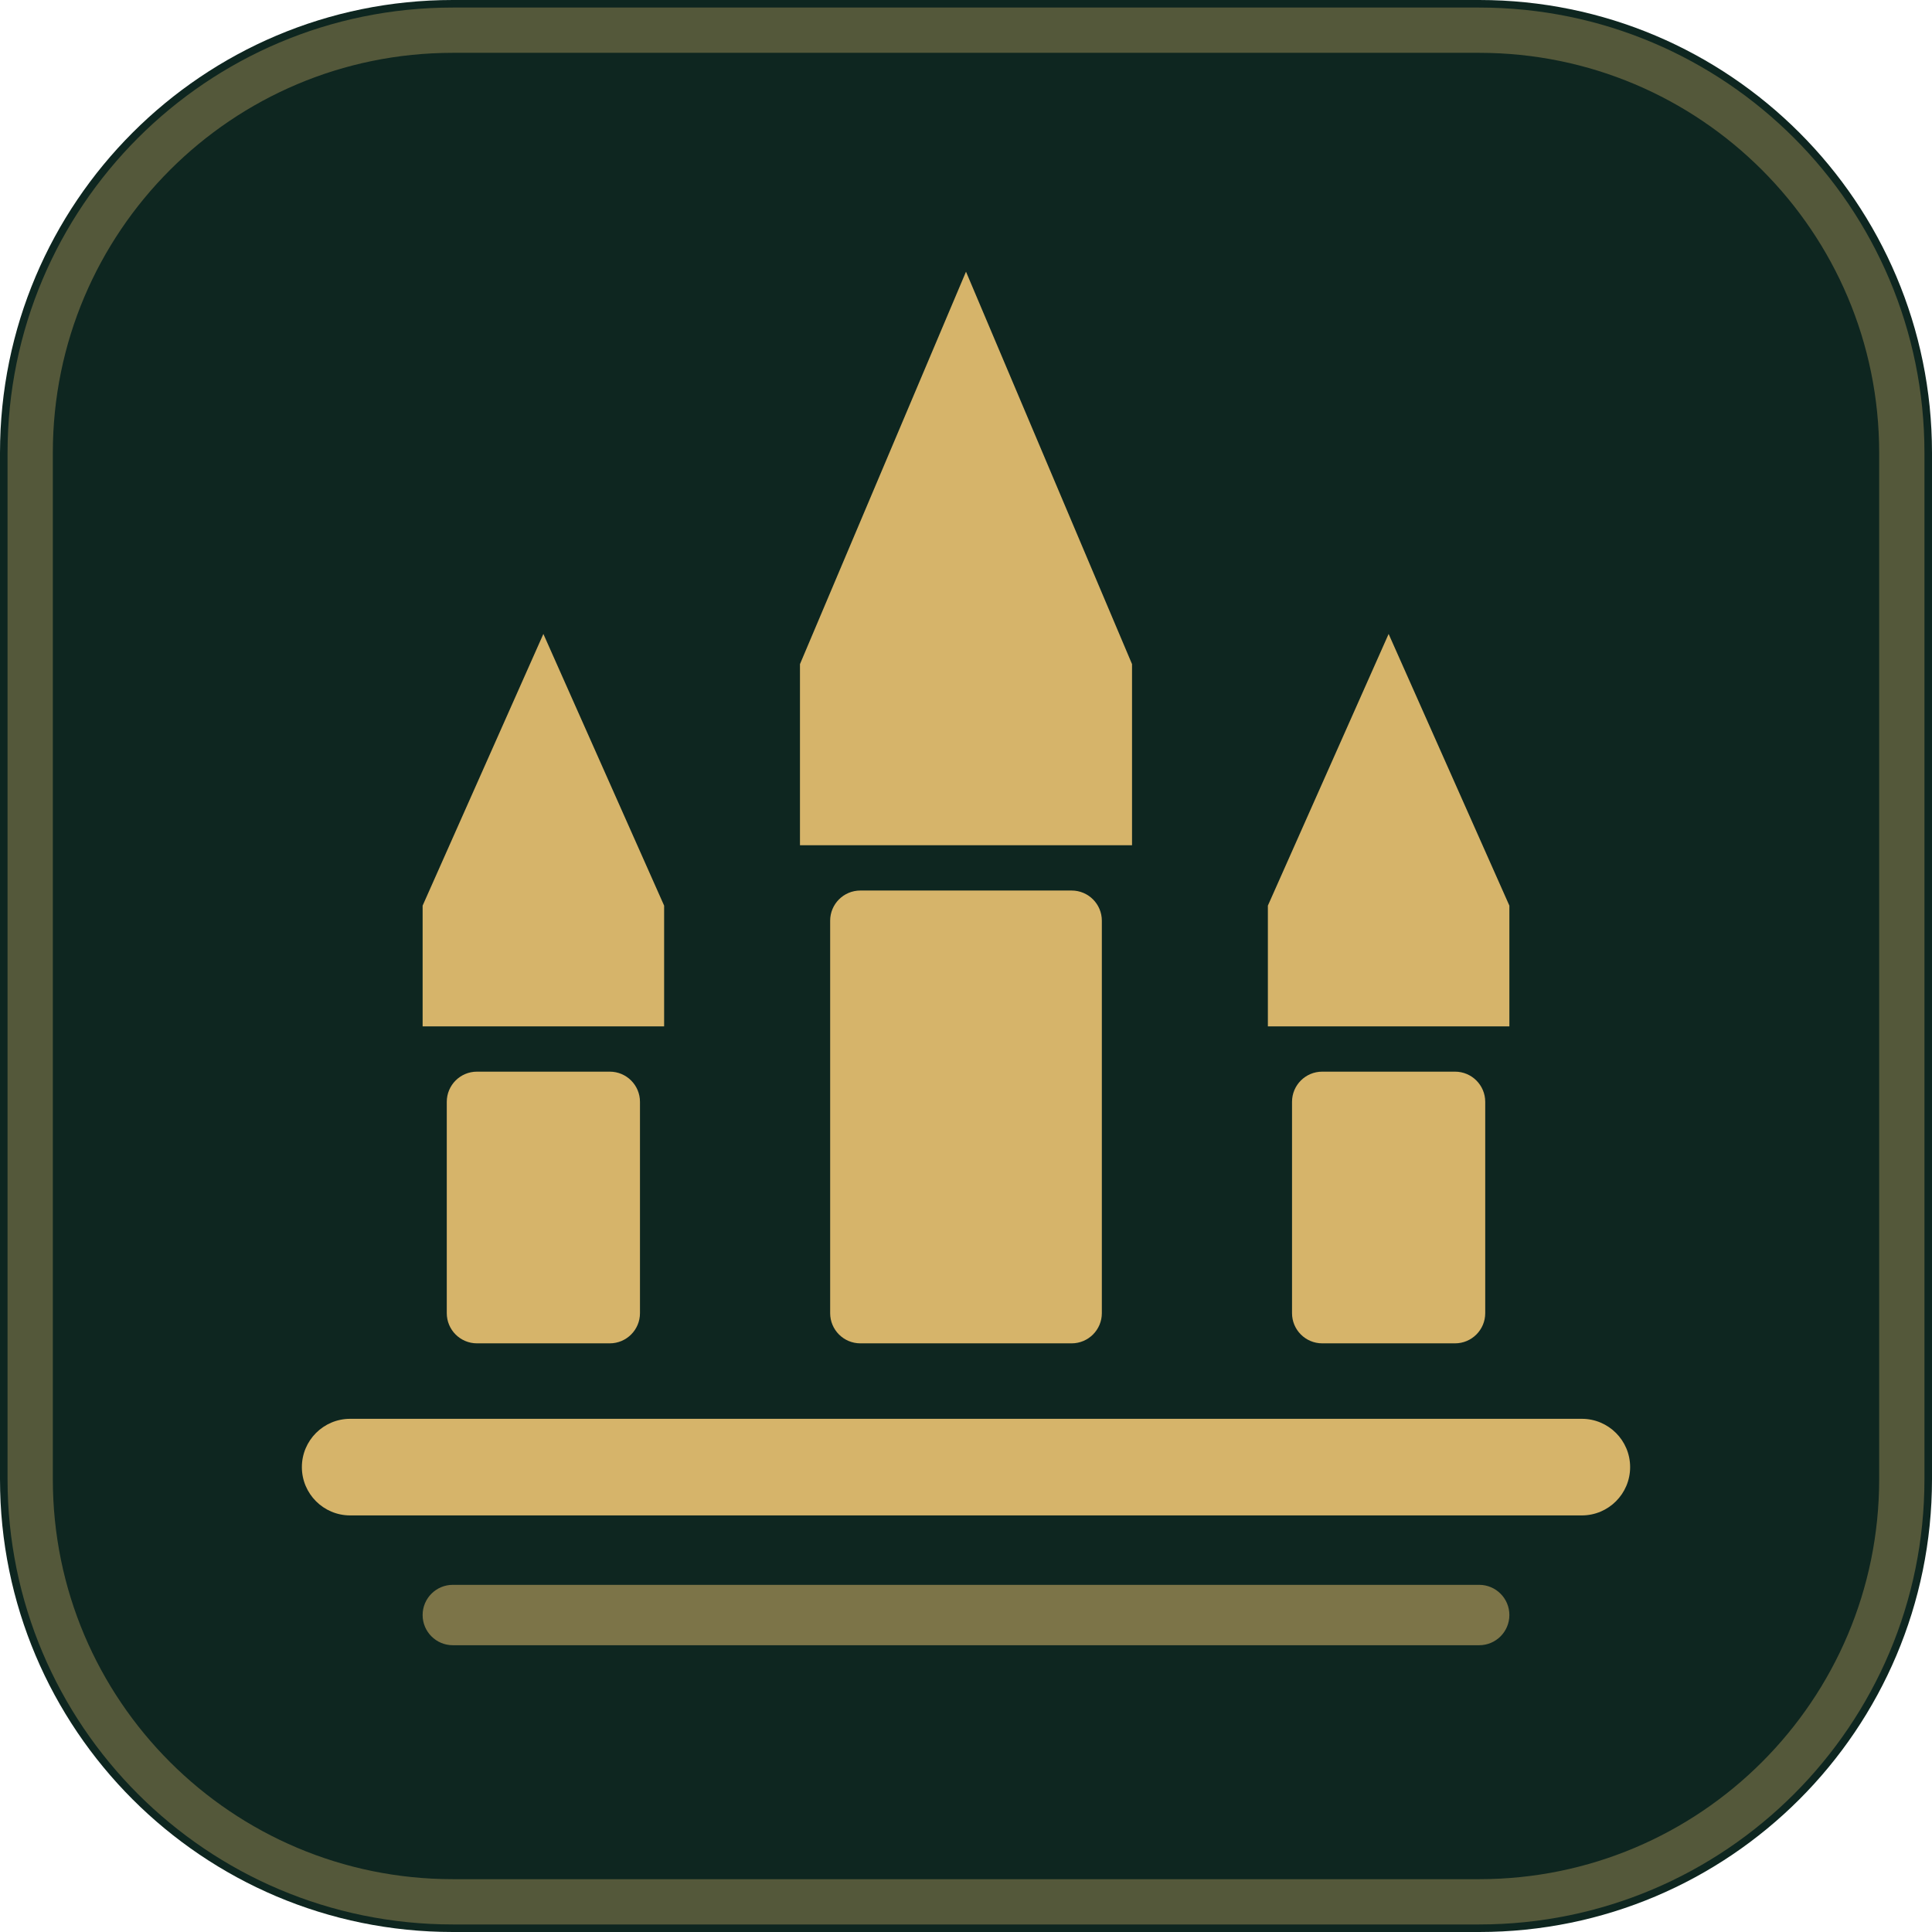
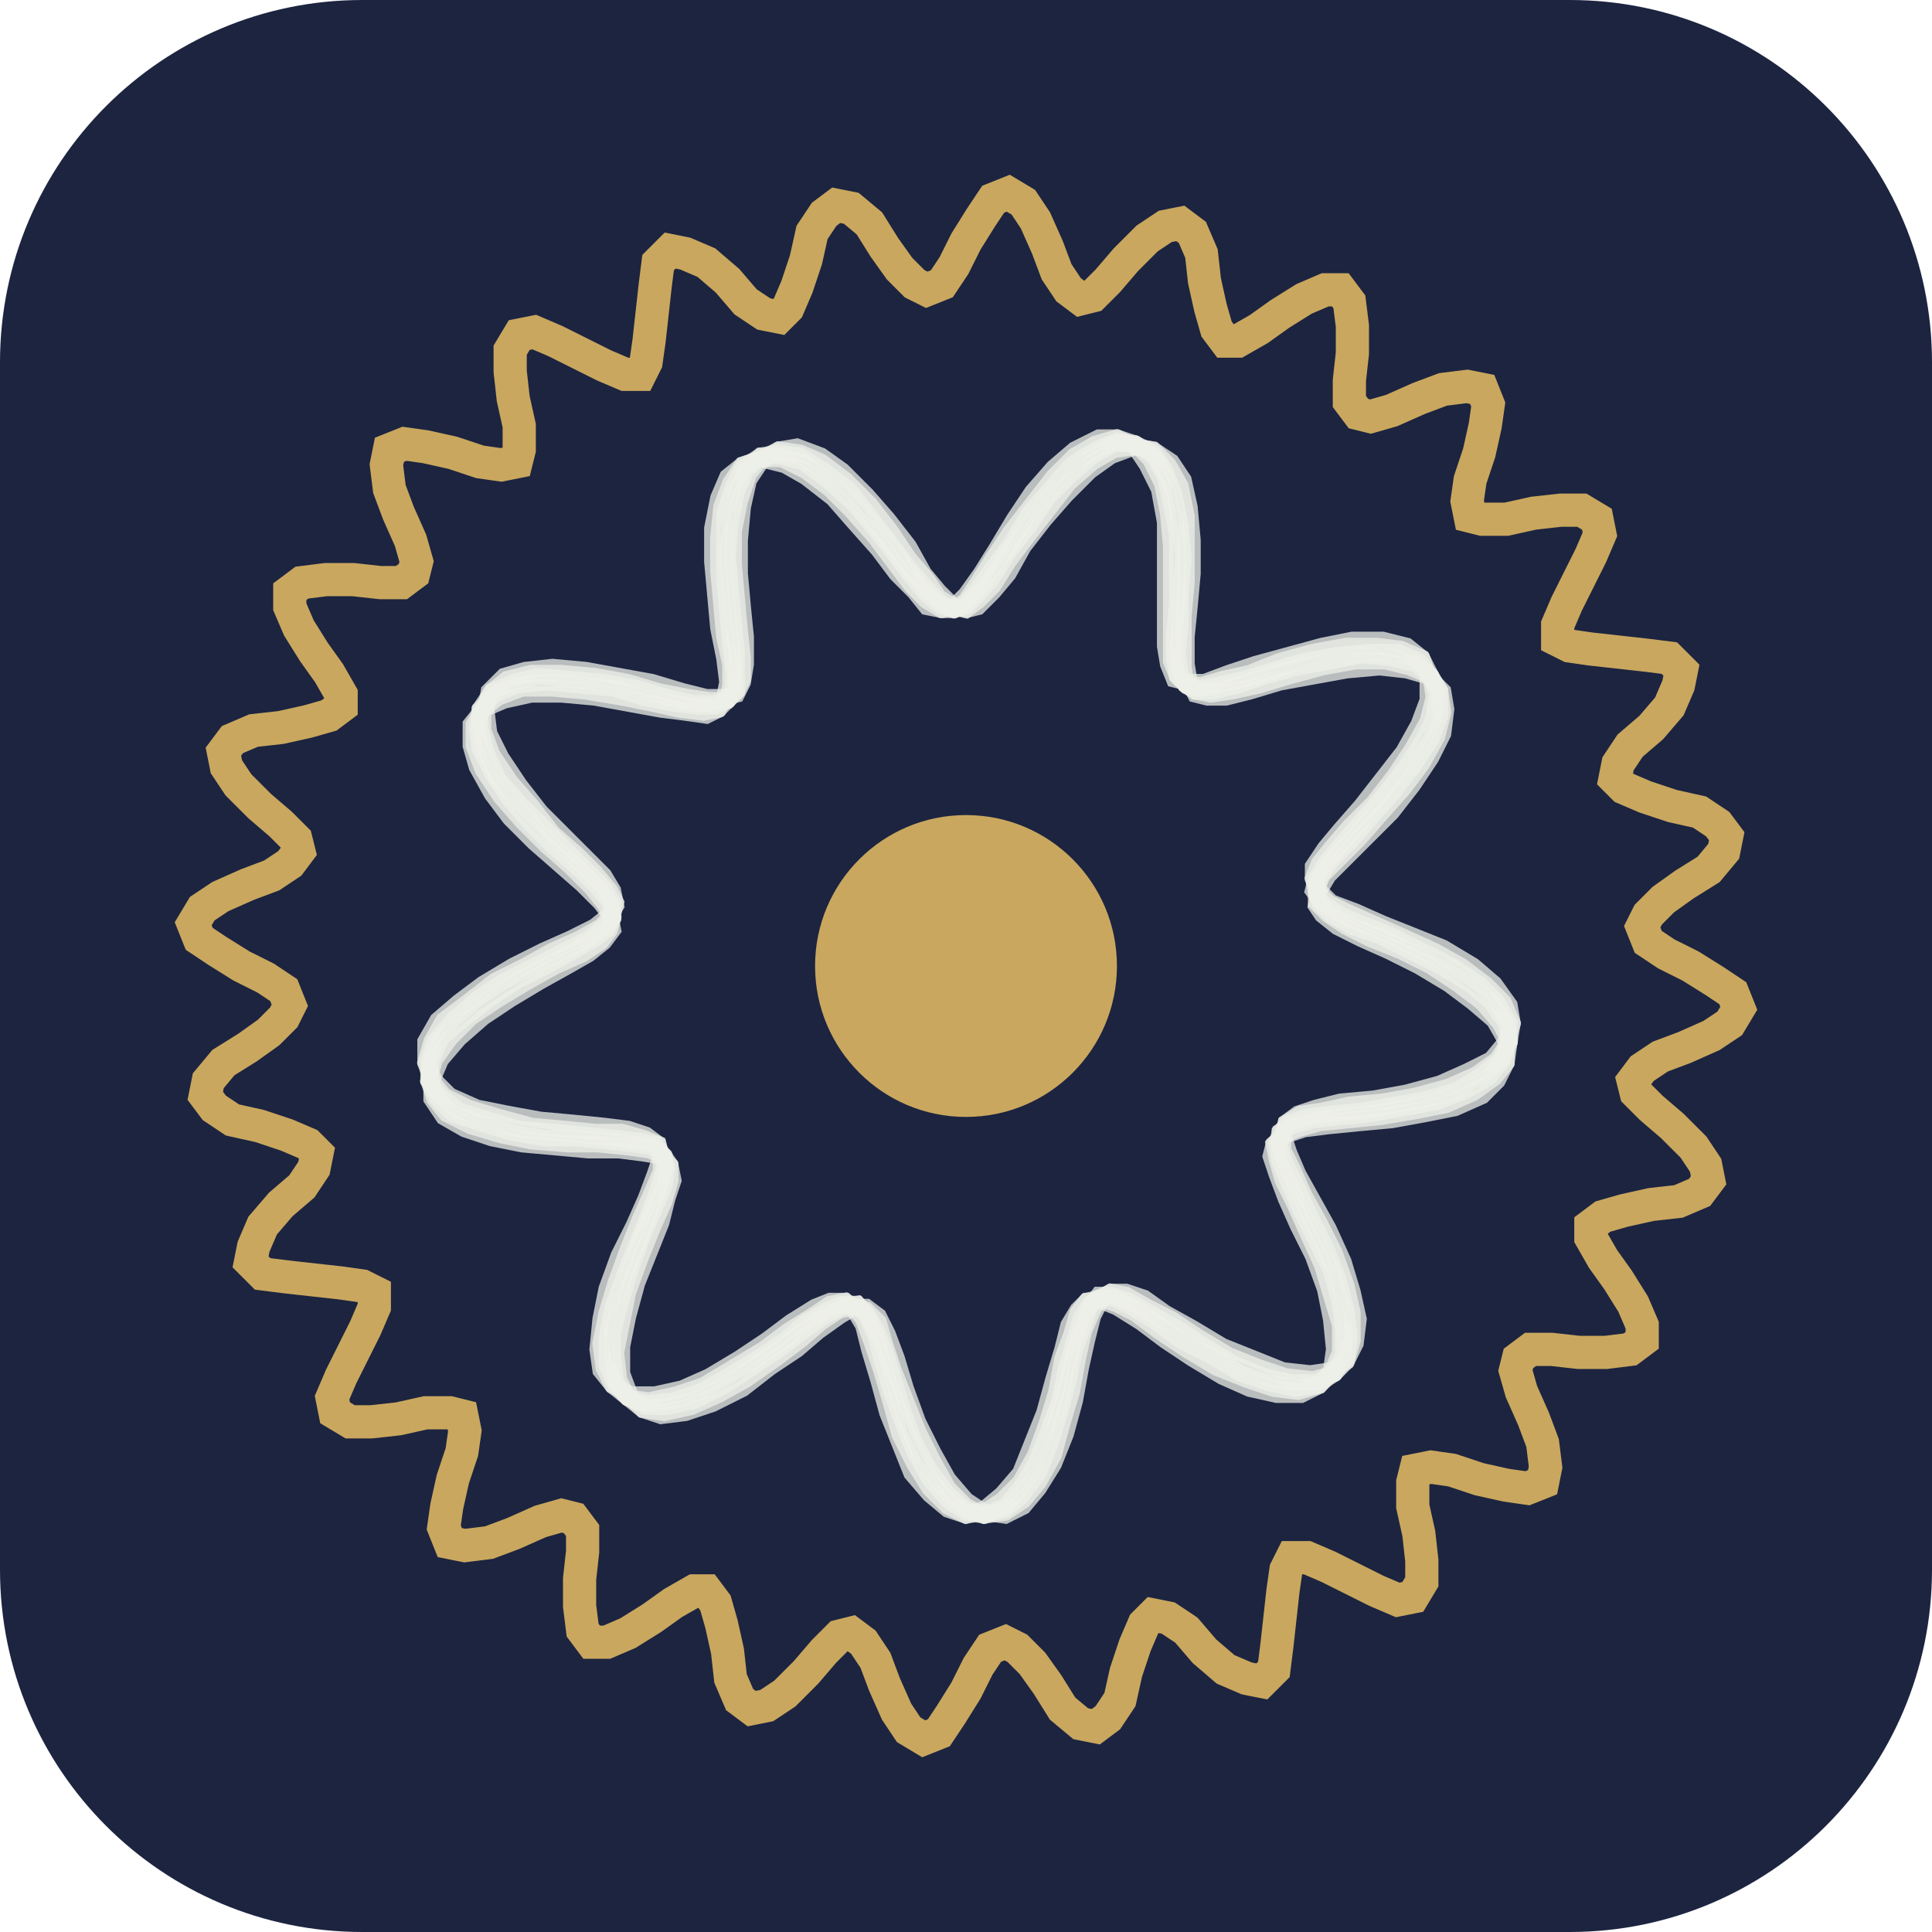
<svg xmlns="http://www.w3.org/2000/svg" viewBox="0 0 64 64">
-   <rect width="64" height="64" rx="15" fill="#0E2620" />
-   <rect x="1" y="1" width="62" height="62" rx="14" fill="none" stroke="#D6B46A" stroke-opacity=".35" stroke-width="1.5" />
-   <g fill="#D6B46A">
-     <path d="M32 9l5.5 13v6H26.5v-6z" />
-     <rect x="27.5" y="29.5" width="9" height="15" rx="1" />
-     <path d="M18 21l4 9v4h-8v-4z" />
-     <rect x="14.8" y="35.5" width="6.4" height="9" rx="1" />
-     <path d="M46 21l4 9v4h-8v-4z" />
-     <rect x="42.8" y="35.5" width="6.4" height="9" rx="1" />
-     <rect x="10" y="47" width="44" height="3.2" rx="1.6" />
-     <rect x="14" y="52.5" width="36" height="2" rx="1" fill-opacity=".55" />
-   </g>
+   <rect width="64" height="64" rx="12" fill="#1C2440" />
+   <path d="M47.0 32.0 L48.0 32.6 L48.8 33.2 L49.5 33.8 L49.9 34.5 L49.9 35.2 L49.6 35.8 L49.1 36.3 L48.2 36.7 L47.2 36.9 L46.1 37.1 L45.0 37.2 L44.0 37.3 L43.2 37.4 L42.6 37.6 L42.2 37.9 L42.1 38.3 L42.3 38.9 L42.6 39.7 L43.0 40.6 L43.5 41.6 L43.9 42.7 L44.1 43.7 L44.2 44.7 L44.1 45.4 L43.7 45.9 L43.1 46.2 L42.3 46.2 L41.4 46.0 L40.5 45.6 L39.5 45.0 L38.6 44.4 L37.8 43.8 L37.0 43.3 L36.5 43.1 L36.0 43.1 L35.7 43.4 L35.4 43.9 L35.2 44.7 L34.9 45.7 L34.6 46.8 L34.2 47.8 L33.8 48.8 L33.2 49.5 L32.6 50.0 L32.0 50.2 L31.4 50.0 L30.8 49.5 L30.2 48.8 L29.8 47.8 L29.4 46.8 L29.1 45.7 L28.8 44.7 L28.6 43.9 L28.3 43.4 L28.0 43.1 L27.5 43.1 L27.0 43.3 L26.2 43.8 L25.4 44.4 L24.5 45.0 L23.5 45.6 L22.6 46.0 L21.7 46.2 L20.9 46.2 L20.3 45.9 L19.9 45.4 L19.8 44.7 L19.9 43.7 L20.1 42.7 L20.5 41.6 L21.0 40.6 L21.4 39.7 L21.7 38.9 L21.9 38.3 L21.8 37.9 L21.4 37.6 L20.8 37.4 L20.0 37.3 L19.0 37.2 L17.9 37.1 L16.8 36.9 L15.8 36.7 L14.9 36.3 L14.4 35.8 L14.1 35.2 L14.1 34.5 L14.5 33.8 L15.2 33.2 L16.0 32.6 L17.0 32.0 L18.0 31.5 L18.9 31.1 L19.7 30.7 L20.2 30.3 L20.4 30.0 L20.3 29.5 L20.0 29.0 L19.4 28.4 L18.7 27.7 L17.9 26.9 L17.2 26.0 L16.6 25.1 L16.2 24.3 L16.1 23.5 L16.2 22.9 L16.7 22.4 L17.4 22.2 L18.3 22.1 L19.4 22.2 L20.5 22.4 L21.6 22.6 L22.6 22.9 L23.4 23.1 L24.0 23.1 L24.4 23.0 L24.6 22.6 L24.7 22.0 L24.7 21.1 L24.6 20.1 L24.5 19.0 L24.5 17.9 L24.6 16.8 L24.8 15.9 L25.2 15.3 L25.8 14.9 L26.4 14.8 L27.2 15.1 L27.9 15.6 L28.7 16.4 L29.4 17.2 L30.1 18.1 L30.6 19.0 L31.1 19.6 L31.6 20.1 L32.0 20.2 L32.4 20.1 L32.9 19.6 L33.4 19.0 L33.9 18.1 L34.6 17.2 L35.3 16.4 L36.1 15.6 L36.8 15.1 L37.6 14.8 L38.2 14.9 L38.8 15.3 L39.2 15.9 L39.4 16.8 L39.5 17.9 L39.5 19.0 L39.4 20.1 L39.3 21.1 L39.3 22.0 L39.4 22.6 L39.6 23.0 L40.0 23.1 L40.6 23.1 L41.4 22.9 L42.4 22.6 L43.5 22.4 L44.6 22.2 L45.7 22.1 L46.6 22.2 L47.3 22.4 L47.8 22.9 L47.9 23.5 L47.8 24.3 L47.4 25.1 L46.8 26.0 L46.1 26.9 L45.3 27.7 L44.6 28.4 L44.0 29.0 L43.7 29.5 L43.6 30.0 L43.8 30.3 L44.3 30.7 L45.1 31.1 L46.0 31.5 L47.0 32.0Z" fill="none" stroke="#EDF0E8" stroke-opacity=".75" stroke-width=".55" />
+   <path d="M47.4 32.0 L48.3 32.6 L49.1 33.2 L49.7 33.9 L50.0 34.5 L49.9 35.2 L49.5 35.7 L48.8 36.2 L47.9 36.6 L46.9 36.8 L45.7 37.0 L44.7 37.1 L43.7 37.2 L43.0 37.4 L42.5 37.6 L42.2 37.9 L42.3 38.4 L42.5 39.1 L42.9 39.9 L43.3 40.8 L43.8 41.9 L44.1 42.9 L44.4 43.9 L44.4 44.8 L44.1 45.5 L43.7 45.9 L43.0 46.1 L42.2 46.0 L41.3 45.7 L40.3 45.3 L39.3 44.7 L38.4 44.1 L37.6 43.5 L37.0 43.2 L36.4 43.0 L36.0 43.1 L35.7 43.5 L35.5 44.2 L35.2 45.0 L35.0 46.1 L34.7 47.1 L34.3 48.2 L33.8 49.1 L33.2 49.7 L32.6 50.1 L32.0 50.2 L31.4 49.9 L30.8 49.3 L30.3 48.5 L29.8 47.5 L29.5 46.4 L29.2 45.4 L28.9 44.5 L28.6 43.7 L28.3 43.3 L28.0 43.1 L27.5 43.2 L26.9 43.6 L26.1 44.1 L25.3 44.7 L24.3 45.3 L23.3 45.9 L22.4 46.2 L21.5 46.4 L20.8 46.3 L20.3 45.9 L20.0 45.3 L19.9 44.5 L20.1 43.5 L20.4 42.5 L20.8 41.4 L21.2 40.4 L21.6 39.5 L21.9 38.8 L21.9 38.3 L21.8 37.9 L21.3 37.7 L20.6 37.5 L19.7 37.5 L18.7 37.4 L17.6 37.3 L16.5 37.0 L15.5 36.7 L14.7 36.3 L14.3 35.8 L14.1 35.2 L14.3 34.5 L14.7 33.8 L15.5 33.2 L16.4 32.5 L17.4 32.0 L18.3 31.5 L19.2 31.1 L19.9 30.7 L20.3 30.3 L20.4 29.9 L20.2 29.5 L19.7 28.9 L19.1 28.3 L18.3 27.6 L17.6 26.7 L16.9 25.9 L16.3 25.0 L16.0 24.2 L16.0 23.5 L16.3 22.9 L16.8 22.5 L17.6 22.3 L18.6 22.3 L19.7 22.4 L20.8 22.6 L21.8 22.9 L22.8 23.1 L23.5 23.2 L24.1 23.2 L24.4 22.9 L24.6 22.5 L24.6 21.8 L24.5 20.9 L24.4 19.8 L24.3 18.7 L24.3 17.6 L24.5 16.6 L24.8 15.7 L25.2 15.2 L25.8 14.9 L26.5 15.0 L27.2 15.3 L28.0 15.9 L28.8 16.7 L29.5 17.6 L30.1 18.5 L30.7 19.2 L31.1 19.8 L31.6 20.1 L32.0 20.2 L32.4 19.9 L32.9 19.4 L33.4 18.6 L34.0 17.8 L34.7 16.9 L35.4 16.0 L36.2 15.3 L36.9 14.9 L37.6 14.8 L38.2 14.9 L38.7 15.4 L39.1 16.1 L39.3 17.1 L39.3 18.2 L39.3 19.3 L39.2 20.4 L39.2 21.4 L39.2 22.1 L39.3 22.7 L39.6 22.9 L40.1 23.0 L40.8 22.9 L41.7 22.7 L42.7 22.4 L43.8 22.1 L44.9 21.9 L45.9 21.9 L46.7 22.1 L47.4 22.4 L47.7 22.9 L47.8 23.6 L47.6 24.4 L47.1 25.3 L46.5 26.1 L45.7 27.0 L45.0 27.8 L44.3 28.5 L43.8 29.0 L43.6 29.5 L43.6 29.9 L44.0 30.3 L44.6 30.7 L45.4 31.1 L46.4 31.5 L47.4 32.0Z" fill="none" stroke="#EDF0E8" stroke-opacity=".75" stroke-width=".55" />
+   <path d="M47.7 32.0 L48.7 32.6 L49.4 33.2 L49.9 33.9 L50.0 34.5 L49.8 35.1 L49.3 35.7 L48.6 36.1 L47.6 36.5 L46.5 36.7 L45.4 36.9 L44.4 37.0 L43.5 37.1 L42.8 37.3 L42.4 37.5 L42.3 37.9 L42.4 38.5 L42.7 39.2 L43.1 40.1 L43.6 41.1 L44.1 42.1 L44.4 43.2 L44.5 44.1 L44.5 44.9 L44.2 45.5 L43.6 45.9 L42.9 46.0 L42.0 45.8 L41.1 45.5 L40.1 44.9 L39.1 44.4 L38.3 43.8 L37.5 43.3 L36.9 43.0 L36.4 43.0 L36.1 43.2 L35.8 43.7 L35.6 44.4 L35.3 45.4 L35.1 46.4 L34.7 47.5 L34.3 48.5 L33.8 49.3 L33.3 49.9 L32.6 50.2 L32.0 50.1 L31.4 49.7 L30.8 49.0 L30.3 48.1 L29.9 47.1 L29.5 46.0 L29.2 45.0 L29.0 44.2 L28.7 43.6 L28.4 43.2 L27.9 43.2 L27.4 43.4 L26.7 43.8 L26.0 44.4 L25.1 45.0 L24.1 45.6 L23.2 46.1 L22.3 46.4 L21.4 46.5 L20.8 46.3 L20.4 45.9 L20.1 45.2 L20.1 44.3 L20.3 43.3 L20.7 42.2 L21.1 41.2 L21.5 40.2 L21.8 39.4 L22.0 38.7 L22.0 38.3 L21.7 37.9 L21.2 37.8 L20.4 37.7 L19.4 37.6 L18.3 37.5 L17.2 37.4 L16.2 37.1 L15.2 36.8 L14.6 36.3 L14.2 35.8 L14.2 35.1 L14.4 34.5 L15.0 33.8 L15.8 33.1 L16.7 32.5 L17.7 32.0 L18.7 31.5 L19.5 31.1 L20.0 30.7 L20.3 30.4 L20.3 29.9 L20.0 29.4 L19.5 28.9 L18.8 28.2 L18.0 27.4 L17.2 26.6 L16.5 25.8 L16.1 24.9 L15.9 24.1 L15.9 23.5 L16.3 22.9 L17.0 22.6 L17.8 22.4 L18.9 22.5 L20.0 22.6 L21.1 22.8 L22.1 23.1 L23.0 23.3 L23.6 23.3 L24.1 23.2 L24.4 22.9 L24.4 22.3 L24.4 21.6 L24.3 20.6 L24.2 19.5 L24.1 18.4 L24.2 17.3 L24.4 16.3 L24.7 15.6 L25.2 15.1 L25.8 15.0 L26.5 15.1 L27.3 15.6 L28.1 16.2 L28.8 17.1 L29.5 18.0 L30.1 18.8 L30.7 19.5 L31.2 20.0 L31.6 20.2 L32.0 20.1 L32.4 19.7 L32.9 19.1 L33.4 18.3 L34.1 17.4 L34.7 16.5 L35.5 15.7 L36.2 15.1 L36.9 14.7 L37.6 14.7 L38.2 15.0 L38.6 15.6 L38.9 16.4 L39.1 17.4 L39.2 18.5 L39.1 19.6 L39.1 20.7 L39.0 21.6 L39.1 22.3 L39.3 22.7 L39.6 22.9 L40.2 22.9 L41.0 22.7 L41.9 22.4 L43.0 22.1 L44.1 21.9 L45.1 21.7 L46.1 21.8 L46.9 22.0 L47.4 22.4 L47.7 22.9 L47.7 23.7 L47.4 24.5 L46.8 25.4 L46.1 26.3 L45.4 27.1 L44.7 27.9 L44.1 28.5 L43.7 29.1 L43.6 29.5 L43.7 29.9 L44.1 30.3 L44.8 30.7 L45.7 31.0 L46.7 31.5 L47.7 32.0Z" fill="none" stroke="#EDF0E8" stroke-opacity=".75" stroke-width=".55" />
+   <path d="M48.1 32.0 L49.0 32.6 L49.6 33.2 L50.0 33.9 L50.0 34.5 L49.7 35.1 L49.1 35.6 L48.3 36.1 L47.3 36.4 L46.2 36.6 L45.1 36.8 L44.1 36.9 L43.3 37.0 L42.7 37.2 L42.4 37.5 L42.4 38.0 L42.6 38.6 L43.0 39.4 L43.4 40.3 L43.9 41.3 L44.3 42.3 L44.6 43.4 L44.7 44.3 L44.6 45.0 L44.2 45.5 L43.6 45.8 L42.8 45.8 L41.9 45.6 L40.9 45.2 L39.9 44.6 L39.0 44.0 L38.1 43.5 L37.4 43.1 L36.8 42.9 L36.4 42.9 L36.1 43.3 L35.9 43.9 L35.6 44.7 L35.4 45.7 L35.1 46.8 L34.8 47.8 L34.4 48.8 L33.8 49.6 L33.3 50.0 L32.6 50.2 L32.0 50.0 L31.4 49.5 L30.8 48.7 L30.3 47.8 L29.9 46.7 L29.6 45.7 L29.3 44.7 L29.0 44.0 L28.7 43.5 L28.4 43.2 L27.9 43.3 L27.3 43.6 L26.6 44.1 L25.8 44.7 L24.9 45.3 L24.0 45.9 L23.0 46.4 L22.1 46.6 L21.4 46.6 L20.8 46.3 L20.4 45.8 L20.3 45.0 L20.3 44.1 L20.6 43.0 L20.9 42.0 L21.3 40.9 L21.7 40.0 L22.0 39.3 L22.1 38.7 L22.0 38.3 L21.6 38.0 L21.0 37.9 L20.1 37.8 L19.1 37.7 L18.0 37.7 L16.9 37.5 L15.9 37.2 L15.0 36.9 L14.5 36.4 L14.2 35.8 L14.3 35.1 L14.6 34.4 L15.3 33.8 L16.2 33.1 L17.1 32.5 L18.1 32.0 L19.0 31.5 L19.7 31.1 L20.1 30.8 L20.3 30.4 L20.2 29.9 L19.8 29.4 L19.2 28.8 L18.4 28.1 L17.6 27.3 L16.9 26.5 L16.3 25.6 L15.9 24.8 L15.8 24.1 L15.9 23.5 L16.4 23.0 L17.1 22.7 L18.1 22.6 L19.2 22.7 L20.3 22.8 L21.3 23.1 L22.3 23.3 L23.1 23.4 L23.7 23.4 L24.1 23.2 L24.3 22.8 L24.3 22.2 L24.2 21.3 L24.1 20.3 L24.0 19.2 L24.0 18.1 L24.0 17.0 L24.3 16.1 L24.6 15.5 L25.2 15.1 L25.8 15.1 L26.6 15.3 L27.4 15.9 L28.2 16.6 L28.9 17.4 L29.6 18.3 L30.2 19.1 L30.7 19.7 L31.2 20.1 L31.6 20.2 L32.0 20.0 L32.4 19.5 L32.9 18.8 L33.5 18.0 L34.1 17.0 L34.8 16.2 L35.5 15.4 L36.3 14.9 L37.0 14.6 L37.6 14.7 L38.2 15.1 L38.6 15.8 L38.8 16.7 L39.0 17.7 L39.0 18.9 L39.0 20.0 L38.9 21.0 L38.9 21.8 L39.0 22.4 L39.3 22.7 L39.7 22.8 L40.3 22.7 L41.2 22.5 L42.2 22.2 L43.2 21.9 L44.3 21.7 L45.4 21.6 L46.3 21.6 L47.0 21.9 L47.4 22.4 L47.6 23.0 L47.5 23.8 L47.1 24.6 L46.5 25.5 L45.8 26.4 L45.1 27.2 L44.4 28.0 L43.9 28.6 L43.6 29.1 L43.5 29.5 L43.8 29.9 L44.4 30.3 L45.1 30.6 L46.1 31.0 L47.1 31.5 L48.1 32.0Z" fill="none" stroke="#EDF0E8" stroke-opacity=".75" stroke-width=".55" />
+   <path d="M48.4 32.0 L49.2 32.6 L49.8 33.2 L50.1 33.9 L50.0 34.5 L49.6 35.1 L48.9 35.6 L48.0 36.0 L46.9 36.3 L45.8 36.5 L44.7 36.6 L43.8 36.8 L43.1 36.9 L42.6 37.2 L42.5 37.6 L42.5 38.1 L42.8 38.7 L43.2 39.6 L43.7 40.5 L44.2 41.5 L44.6 42.6 L44.8 43.5 L44.8 44.4 L44.6 45.1 L44.2 45.5 L43.5 45.7 L42.6 45.6 L41.7 45.3 L40.7 44.9 L39.7 44.3 L38.8 43.7 L38.0 43.3 L37.3 42.9 L36.8 42.8 L36.4 43.0 L36.2 43.4 L35.9 44.1 L35.7 45.0 L35.5 46.1 L35.2 47.1 L34.9 48.2 L34.4 49.1 L33.9 49.7 L33.3 50.1 L32.6 50.2 L32.0 49.9 L31.4 49.3 L30.9 48.4 L30.4 47.4 L30.0 46.4 L29.6 45.4 L29.3 44.5 L29.1 43.8 L28.7 43.4 L28.3 43.3 L27.8 43.4 L27.2 43.8 L26.5 44.4 L25.7 45.0 L24.7 45.7 L23.8 46.2 L22.9 46.6 L22.0 46.8 L21.3 46.7 L20.8 46.3 L20.5 45.7 L20.4 44.8 L20.6 43.8 L20.8 42.8 L21.2 41.7 L21.6 40.7 L22.0 39.8 L22.2 39.1 L22.2 38.6 L22.0 38.3 L21.5 38.1 L20.8 38.0 L19.8 37.9 L18.8 37.9 L17.6 37.8 L16.6 37.6 L15.6 37.3 L14.8 36.9 L14.4 36.4 L14.2 35.8 L14.4 35.1 L14.9 34.4 L15.6 33.7 L16.5 33.1 L17.5 32.5 L18.4 32.0 L19.3 31.6 L19.9 31.2 L20.2 30.8 L20.3 30.4 L20.0 29.9 L19.6 29.4 L18.9 28.7 L18.1 28.0 L17.3 27.2 L16.6 26.4 L16.0 25.5 L15.7 24.7 L15.7 24.0 L16.0 23.5 L16.5 23.1 L17.3 22.8 L18.3 22.8 L19.4 22.9 L20.6 23.1 L21.6 23.3 L22.5 23.5 L23.3 23.6 L23.8 23.5 L24.1 23.2 L24.2 22.7 L24.2 22.0 L24.0 21.1 L23.9 20.0 L23.8 18.9 L23.8 17.8 L23.9 16.8 L24.2 16.0 L24.6 15.4 L25.2 15.2 L25.9 15.2 L26.7 15.6 L27.5 16.2 L28.2 16.9 L29.0 17.8 L29.6 18.6 L30.2 19.4 L30.7 19.9 L31.2 20.2 L31.6 20.2 L32.0 19.9 L32.4 19.3 L32.9 18.5 L33.5 17.6 L34.2 16.7 L34.9 15.8 L35.6 15.1 L36.3 14.7 L37.0 14.5 L37.6 14.7 L38.1 15.2 L38.5 16.0 L38.7 17.0 L38.8 18.1 L38.8 19.2 L38.8 20.3 L38.8 21.2 L38.8 21.9 L39.0 22.4 L39.3 22.7 L39.8 22.7 L40.5 22.5 L41.4 22.3 L42.4 21.9 L43.5 21.6 L44.6 21.4 L45.6 21.4 L46.4 21.5 L47.1 21.8 L47.4 22.4 L47.5 23.1 L47.3 23.9 L46.8 24.8 L46.2 25.7 L45.5 26.6 L44.7 27.4 L44.1 28.1 L43.7 28.6 L43.5 29.1 L43.6 29.5 L44.0 29.9 L44.6 30.2 L45.5 30.6 L46.4 31.0 L47.5 31.5 L48.4 32.0Z" fill="none" stroke="#EDF0E8" stroke-opacity=".75" stroke-width=".55" />
+   <path d="M48.8 32.0 L49.5 32.6 L50.0 33.3 L50.1 33.9 L49.9 34.5 L49.4 35.1 L48.6 35.5 L47.7 35.9 L46.6 36.2 L45.5 36.4 L44.4 36.5 L43.6 36.7 L43.0 36.9 L42.6 37.2 L42.5 37.6 L42.7 38.2 L43.0 38.9 L43.5 39.8 L44.0 40.7 L44.5 41.8 L44.8 42.8 L45.0 43.7 L44.9 44.5 L44.6 45.1 L44.1 45.4 L43.4 45.5 L42.5 45.4 L41.5 45.0 L40.5 44.6 L39.5 44.0 L38.6 43.5 L37.9 43.0 L37.3 42.8 L36.8 42.8 L36.5 43.0 L36.2 43.6 L36.0 44.4 L35.8 45.3 L35.6 46.4 L35.3 47.5 L34.9 48.5 L34.4 49.3 L33.9 49.9 L33.3 50.2 L32.6 50.1 L32.0 49.7 L31.4 49.0 L30.9 48.1 L30.4 47.1 L30.0 46.0 L29.7 45.0 L29.4 44.2 L29.1 43.6 L28.7 43.3 L28.3 43.3 L27.8 43.6 L27.1 44.1 L26.4 44.7 L25.5 45.3 L24.6 46.0 L23.6 46.5 L22.7 46.8 L21.9 46.9 L21.3 46.7 L20.9 46.3 L20.6 45.5 L20.6 44.6 L20.8 43.6 L21.1 42.5 L21.5 41.5 L21.9 40.5 L22.1 39.7 L22.3 39.1 L22.2 38.6 L21.9 38.3 L21.3 38.2 L20.5 38.1 L19.5 38.1 L18.4 38.0 L17.3 37.9 L16.3 37.7 L15.4 37.4 L14.7 37.0 L14.3 36.4 L14.3 35.8 L14.6 35.1 L15.2 34.4 L16.0 33.7 L16.9 33.1 L17.9 32.5 L18.8 32.0 L19.5 31.6 L20.0 31.2 L20.3 30.8 L20.2 30.3 L19.9 29.9 L19.3 29.3 L18.5 28.6 L17.7 27.9 L16.9 27.1 L16.3 26.3 L15.8 25.4 L15.6 24.7 L15.6 24.0 L16.0 23.5 L16.7 23.2 L17.6 23.0 L18.6 23.0 L19.7 23.1 L20.8 23.3 L21.9 23.5 L22.7 23.6 L23.4 23.7 L23.8 23.5 L24.0 23.1 L24.1 22.6 L24.0 21.8 L23.8 20.8 L23.7 19.7 L23.6 18.6 L23.6 17.5 L23.8 16.5 L24.1 15.8 L24.6 15.4 L25.2 15.2 L26.0 15.4 L26.7 15.8 L27.6 16.5 L28.3 17.3 L29.1 18.2 L29.7 19.0 L30.3 19.6 L30.7 20.1 L31.2 20.2 L31.6 20.1 L32.0 19.7 L32.5 19.0 L33.0 18.2 L33.6 17.2 L34.2 16.3 L34.9 15.5 L35.6 14.9 L36.4 14.5 L37.0 14.5 L37.6 14.8 L38.0 15.4 L38.4 16.2 L38.6 17.3 L38.6 18.4 L38.6 19.5 L38.6 20.5 L38.6 21.4 L38.7 22.0 L38.9 22.5 L39.3 22.6 L39.9 22.6 L40.7 22.3 L41.6 22.0 L42.7 21.7 L43.8 21.4 L44.8 21.2 L45.8 21.2 L46.6 21.4 L47.1 21.8 L47.3 22.4 L47.3 23.2 L47.0 24.0 L46.5 24.9 L45.8 25.8 L45.1 26.7 L44.4 27.5 L43.9 28.1 L43.5 28.7 L43.5 29.1 L43.7 29.5 L44.1 29.9 L44.9 30.2 L45.8 30.6 L46.8 31.0 L47.8 31.4 L48.8 32.0Z" fill="none" stroke="#EDF0E8" stroke-opacity=".75" stroke-width=".55" />
+   <path d="M56.0 32.0 L56.8 32.5 L57.4 32.9 L57.6 33.4 L57.3 33.9 L56.7 34.3 L55.8 34.7 L55.0 35.0 L54.4 35.4 L54.1 35.8 L54.2 36.2 L54.7 36.7 L55.4 37.3 L56.1 38.0 L56.5 38.6 L56.6 39.1 L56.3 39.5 L55.6 39.8 L54.7 39.9 L53.8 40.1 L53.1 40.3 L52.7 40.6 L52.7 41.0 L53.1 41.7 L53.6 42.4 L54.1 43.2 L54.4 43.9 L54.4 44.4 L54.0 44.7 L53.2 44.8 L52.3 44.8 L51.4 44.7 L50.7 44.7 L50.3 45.0 L50.2 45.4 L50.4 46.1 L50.8 47.0 L51.1 47.8 L51.2 48.6 L51.1 49.1 L50.6 49.3 L49.9 49.2 L49.0 49.0 L48.1 48.7 L47.4 48.6 L46.9 48.7 L46.8 49.1 L46.8 49.9 L47.0 50.8 L47.1 51.7 L47.1 52.4 L46.8 52.9 L46.3 53.0 L45.6 52.7 L44.8 52.3 L44.0 51.9 L43.3 51.6 L42.8 51.6 L42.6 52.0 L42.5 52.7 L42.4 53.6 L42.3 54.5 L42.2 55.3 L41.8 55.7 L41.3 55.6 L40.6 55.3 L39.9 54.7 L39.3 54.0 L38.7 53.6 L38.2 53.5 L37.9 53.8 L37.6 54.5 L37.3 55.4 L37.1 56.3 L36.7 56.9 L36.3 57.2 L35.8 57.1 L35.2 56.6 L34.7 55.8 L34.2 55.1 L33.7 54.6 L33.3 54.4 L32.8 54.6 L32.4 55.2 L32.0 56.0 L31.5 56.8 L31.1 57.4 L30.6 57.6 L30.1 57.3 L29.7 56.7 L29.3 55.8 L29.0 55.0 L28.6 54.4 L28.2 54.1 L27.8 54.2 L27.3 54.7 L26.7 55.4 L26.0 56.1 L25.4 56.5 L24.9 56.6 L24.5 56.3 L24.2 55.6 L24.1 54.7 L23.9 53.8 L23.7 53.1 L23.4 52.7 L23.0 52.7 L22.3 53.1 L21.6 53.6 L20.8 54.1 L20.1 54.4 L19.6 54.4 L19.3 54.0 L19.2 53.2 L19.2 52.3 L19.3 51.4 L19.3 50.7 L19.0 50.3 L18.6 50.2 L17.9 50.4 L17.0 50.8 L16.2 51.1 L15.4 51.2 L14.9 51.1 L14.7 50.6 L14.8 49.9 L15.0 49.0 L15.3 48.1 L15.4 47.4 L15.3 46.9 L14.9 46.8 L14.1 46.8 L13.2 47.0 L12.3 47.1 L11.6 47.1 L11.1 46.8 L11.0 46.3 L11.3 45.6 L11.7 44.8 L12.1 44.0 L12.4 43.3 L12.4 42.8 L12.0 42.6 L11.3 42.5 L10.4 42.4 L9.5 42.3 L8.7 42.2 L8.3 41.8 L8.4 41.3 L8.7 40.6 L9.3 39.9 L10.0 39.3 L10.4 38.7 L10.5 38.2 L10.2 37.9 L9.5 37.6 L8.6 37.3 L7.7 37.1 L7.1 36.7 L6.8 36.3 L6.9 35.8 L7.4 35.2 L8.2 34.7 L8.9 34.2 L9.4 33.7 L9.6 33.3 L9.4 32.8 L8.8 32.4 L8.0 32.0 L7.2 31.5 L6.6 31.1 L6.4 30.6 L6.7 30.1 L7.3 29.7 L8.2 29.3 L9.0 29.0 L9.6 28.6 L9.9 28.2 L9.8 27.8 L9.3 27.3 L8.6 26.7 L7.9 26.0 L7.5 25.4 L7.4 24.9 L7.7 24.5 L8.4 24.2 L9.3 24.1 L10.2 23.9 L10.9 23.7 L11.3 23.4 L11.3 23.0 L10.9 22.3 L10.4 21.6 L9.9 20.8 L9.6 20.1 L9.6 19.6 L10.0 19.3 L10.8 19.2 L11.7 19.2 L12.6 19.3 L13.3 19.3 L13.7 19.0 L13.8 18.6 L13.6 17.9 L13.2 17.0 L12.9 16.2 L12.8 15.4 L12.9 14.9 L13.4 14.7 L14.1 14.8 L15.0 15.0 L15.9 15.3 L16.6 15.4 L17.1 15.3 L17.2 14.9 L17.2 14.1 L17.0 13.2 L16.9 12.3 L16.9 11.6 L17.2 11.1 L17.7 11.0 L18.4 11.3 L19.2 11.7 L20.0 12.1 L20.7 12.4 L21.2 12.4 L21.4 12.0 L21.5 11.3 L21.6 10.4 L21.7 9.5 L21.8 8.7 L22.2 8.3 L22.7 8.4 L23.4 8.7 L24.1 9.3 L24.7 10.0 L25.3 10.4 L25.8 10.5 L26.1 10.2 L26.4 9.5 L26.7 8.6 L26.9 7.7 L27.3 7.1 L27.7 6.8 L28.2 6.9 L28.8 7.4 L29.3 8.2 L29.8 8.9 L30.3 9.4 L30.7 9.6 L31.2 9.4 L31.6 8.8 L32.0 8.0 L32.5 7.2 L32.9 6.6 L33.4 6.4 L33.9 6.7 L34.3 7.3 L34.7 8.2 L35.0 9.0 L35.4 9.6 L35.8 9.9 L36.2 9.8 L36.7 9.3 L37.3 8.6 L38.0 7.9 L38.6 7.5 L39.1 7.4 L39.5 7.7 L39.8 8.4 L39.9 9.3 L40.1 10.2 L40.3 10.9 L40.6 11.3 L41.0 11.3 L41.7 10.9 L42.4 10.4 L43.2 9.9 L43.9 9.6 L44.4 9.6 L44.7 10.0 L44.8 10.8 L44.8 11.7 L44.7 12.6 L44.7 13.3 L45.0 13.7 L45.4 13.8 L46.1 13.6 L47.0 13.2 L47.8 12.9 L48.6 12.8 L49.1 12.9 L49.3 13.4 L49.2 14.1 L49.0 15.0 L48.7 15.9 L48.6 16.6 L48.7 17.1 L49.1 17.2 L49.9 17.2 L50.8 17.0 L51.7 16.9 L52.4 16.9 L52.9 17.2 L53.0 17.7 L52.7 18.4 L52.3 19.2 L51.9 20.0 L51.6 20.7 L51.6 21.2 L52.0 21.4 L52.7 21.5 L53.6 21.6 L54.5 21.7 L55.3 21.8 L55.7 22.2 L55.6 22.7 L55.3 23.4 L54.7 24.1 L54.0 24.7 L53.6 25.3 L53.5 25.8 L53.8 26.1 L54.5 26.4 L55.4 26.7 L56.3 26.9 L56.9 27.3 L57.2 27.7 L57.1 28.2 L56.6 28.8 L55.8 29.3 L55.1 29.8 L54.6 30.3 L54.4 30.7 L54.6 31.2 L55.2 31.6 L56.0 32.0Z" fill="none" stroke="#C9A75E" stroke-width="1.1" />
+   <circle cx="32" cy="32" r="5" fill="#C9A75E" />
</svg>
